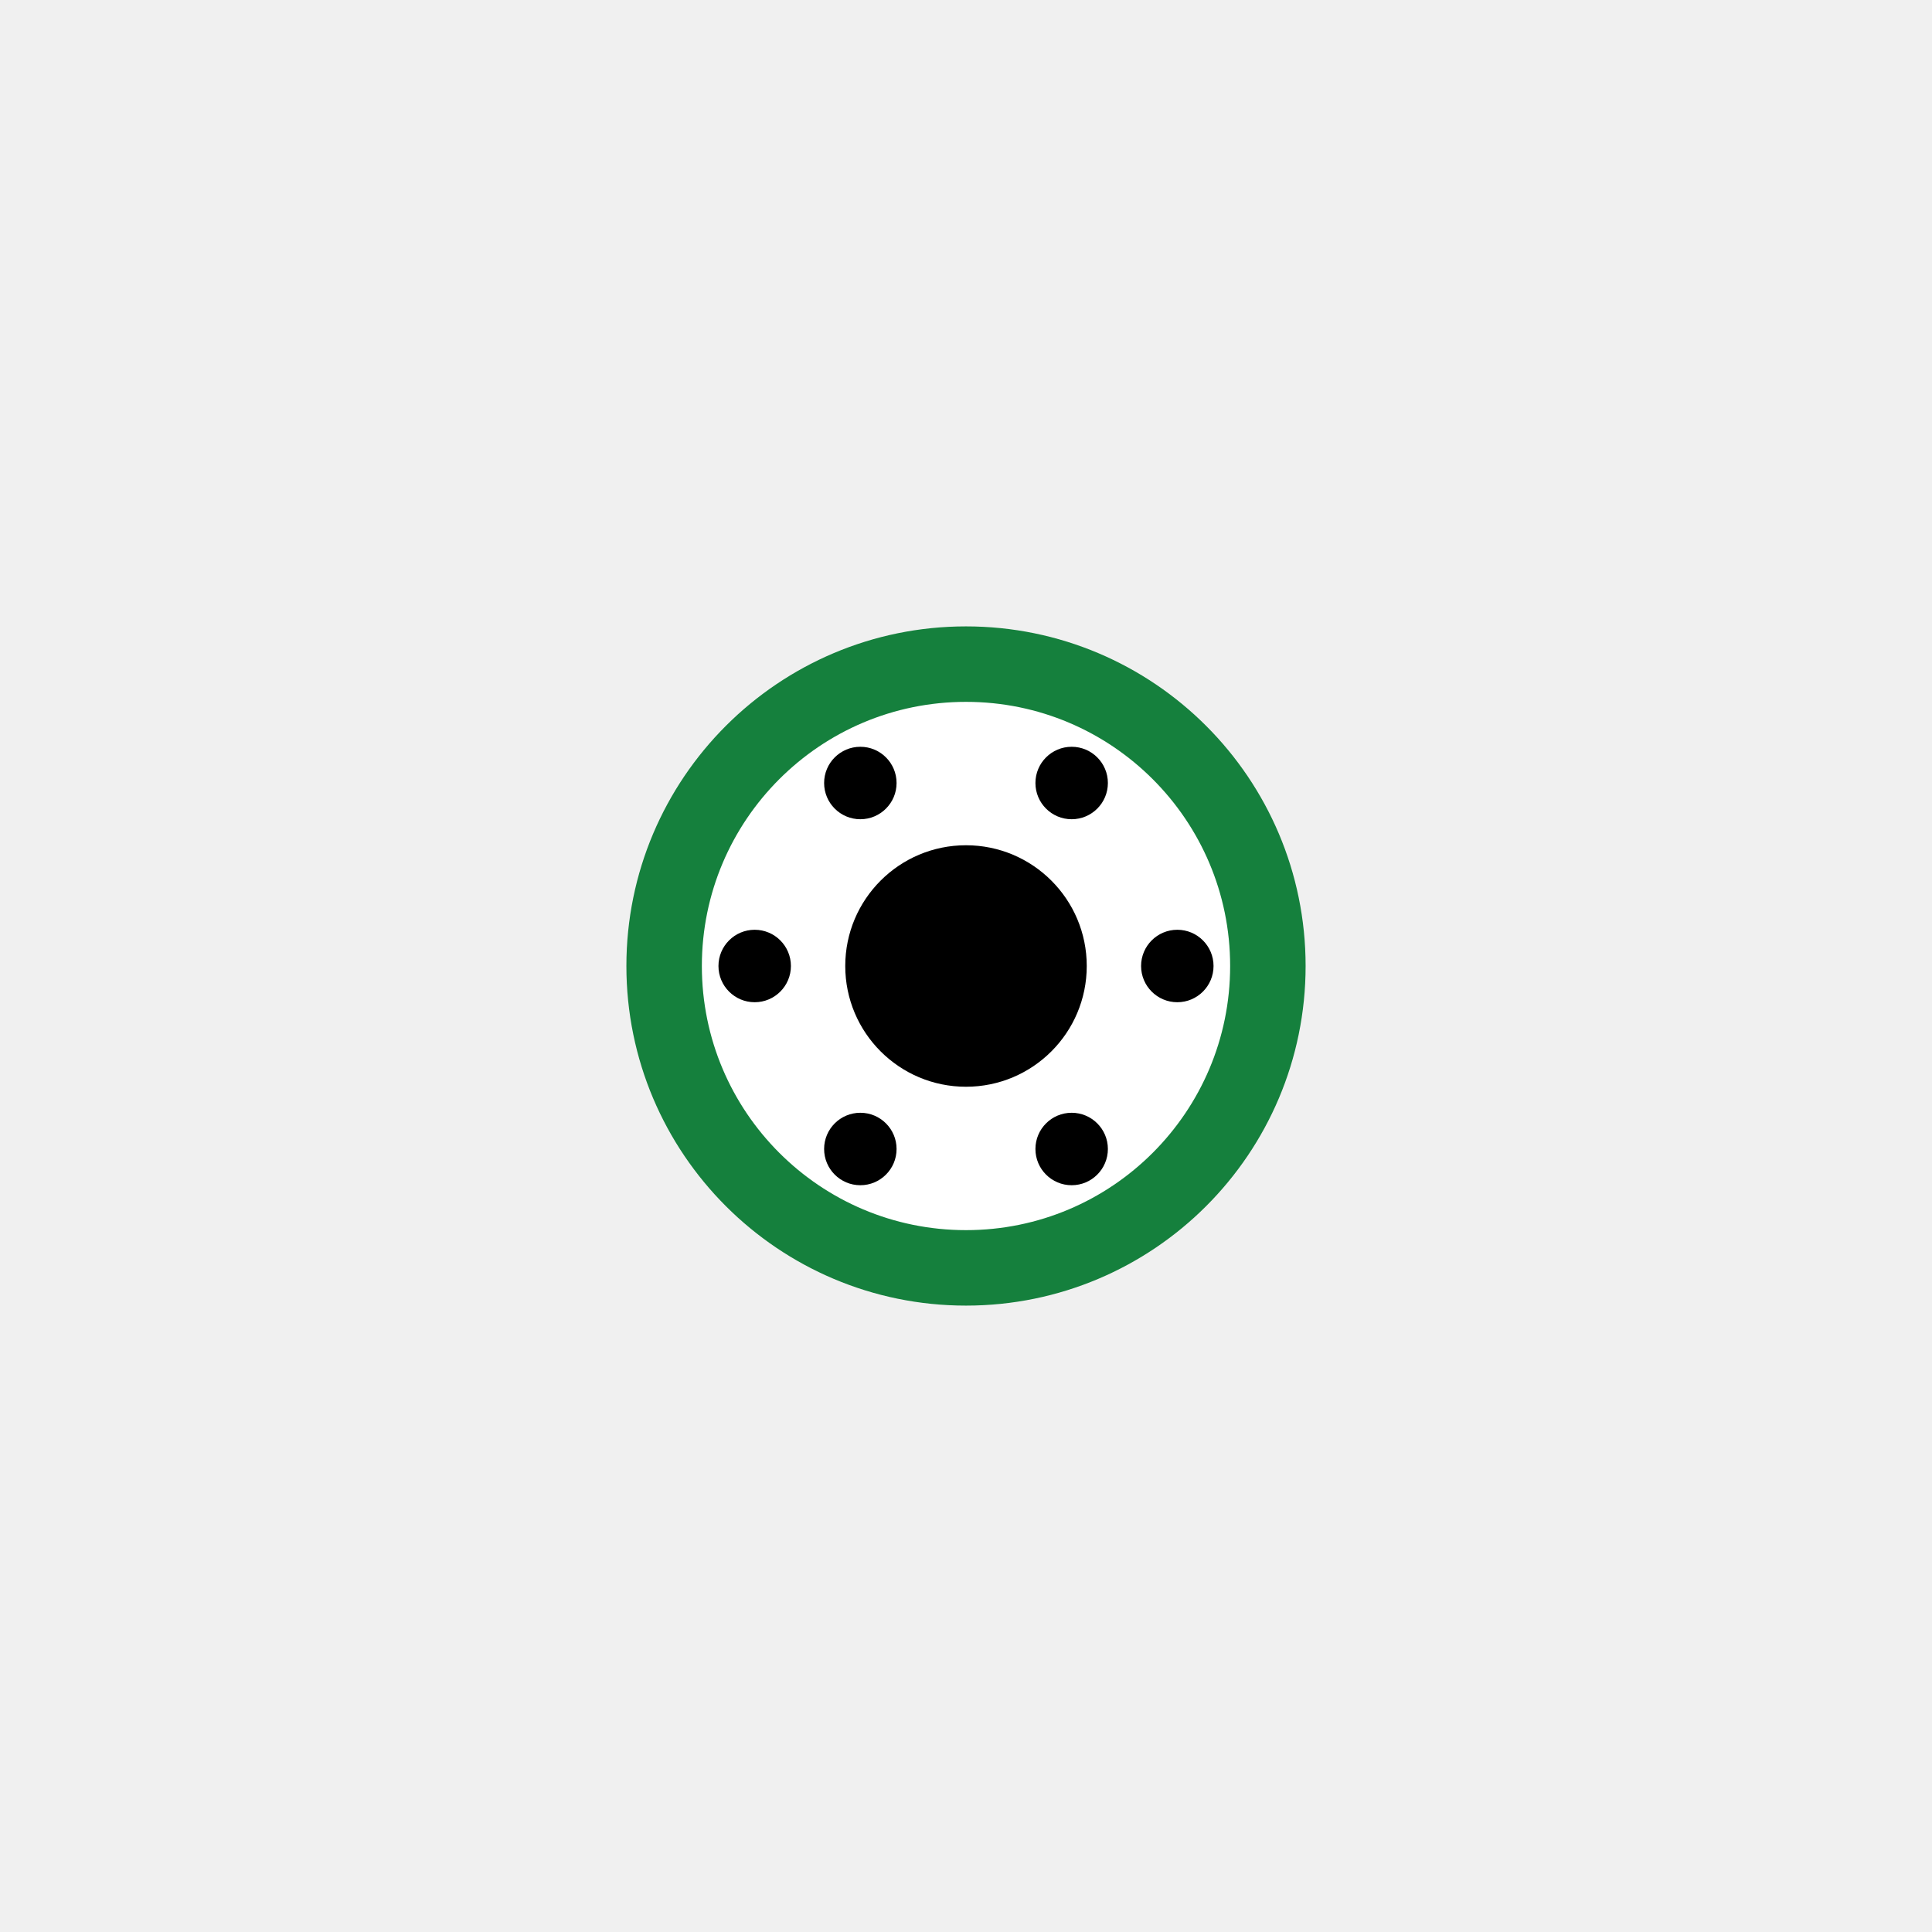
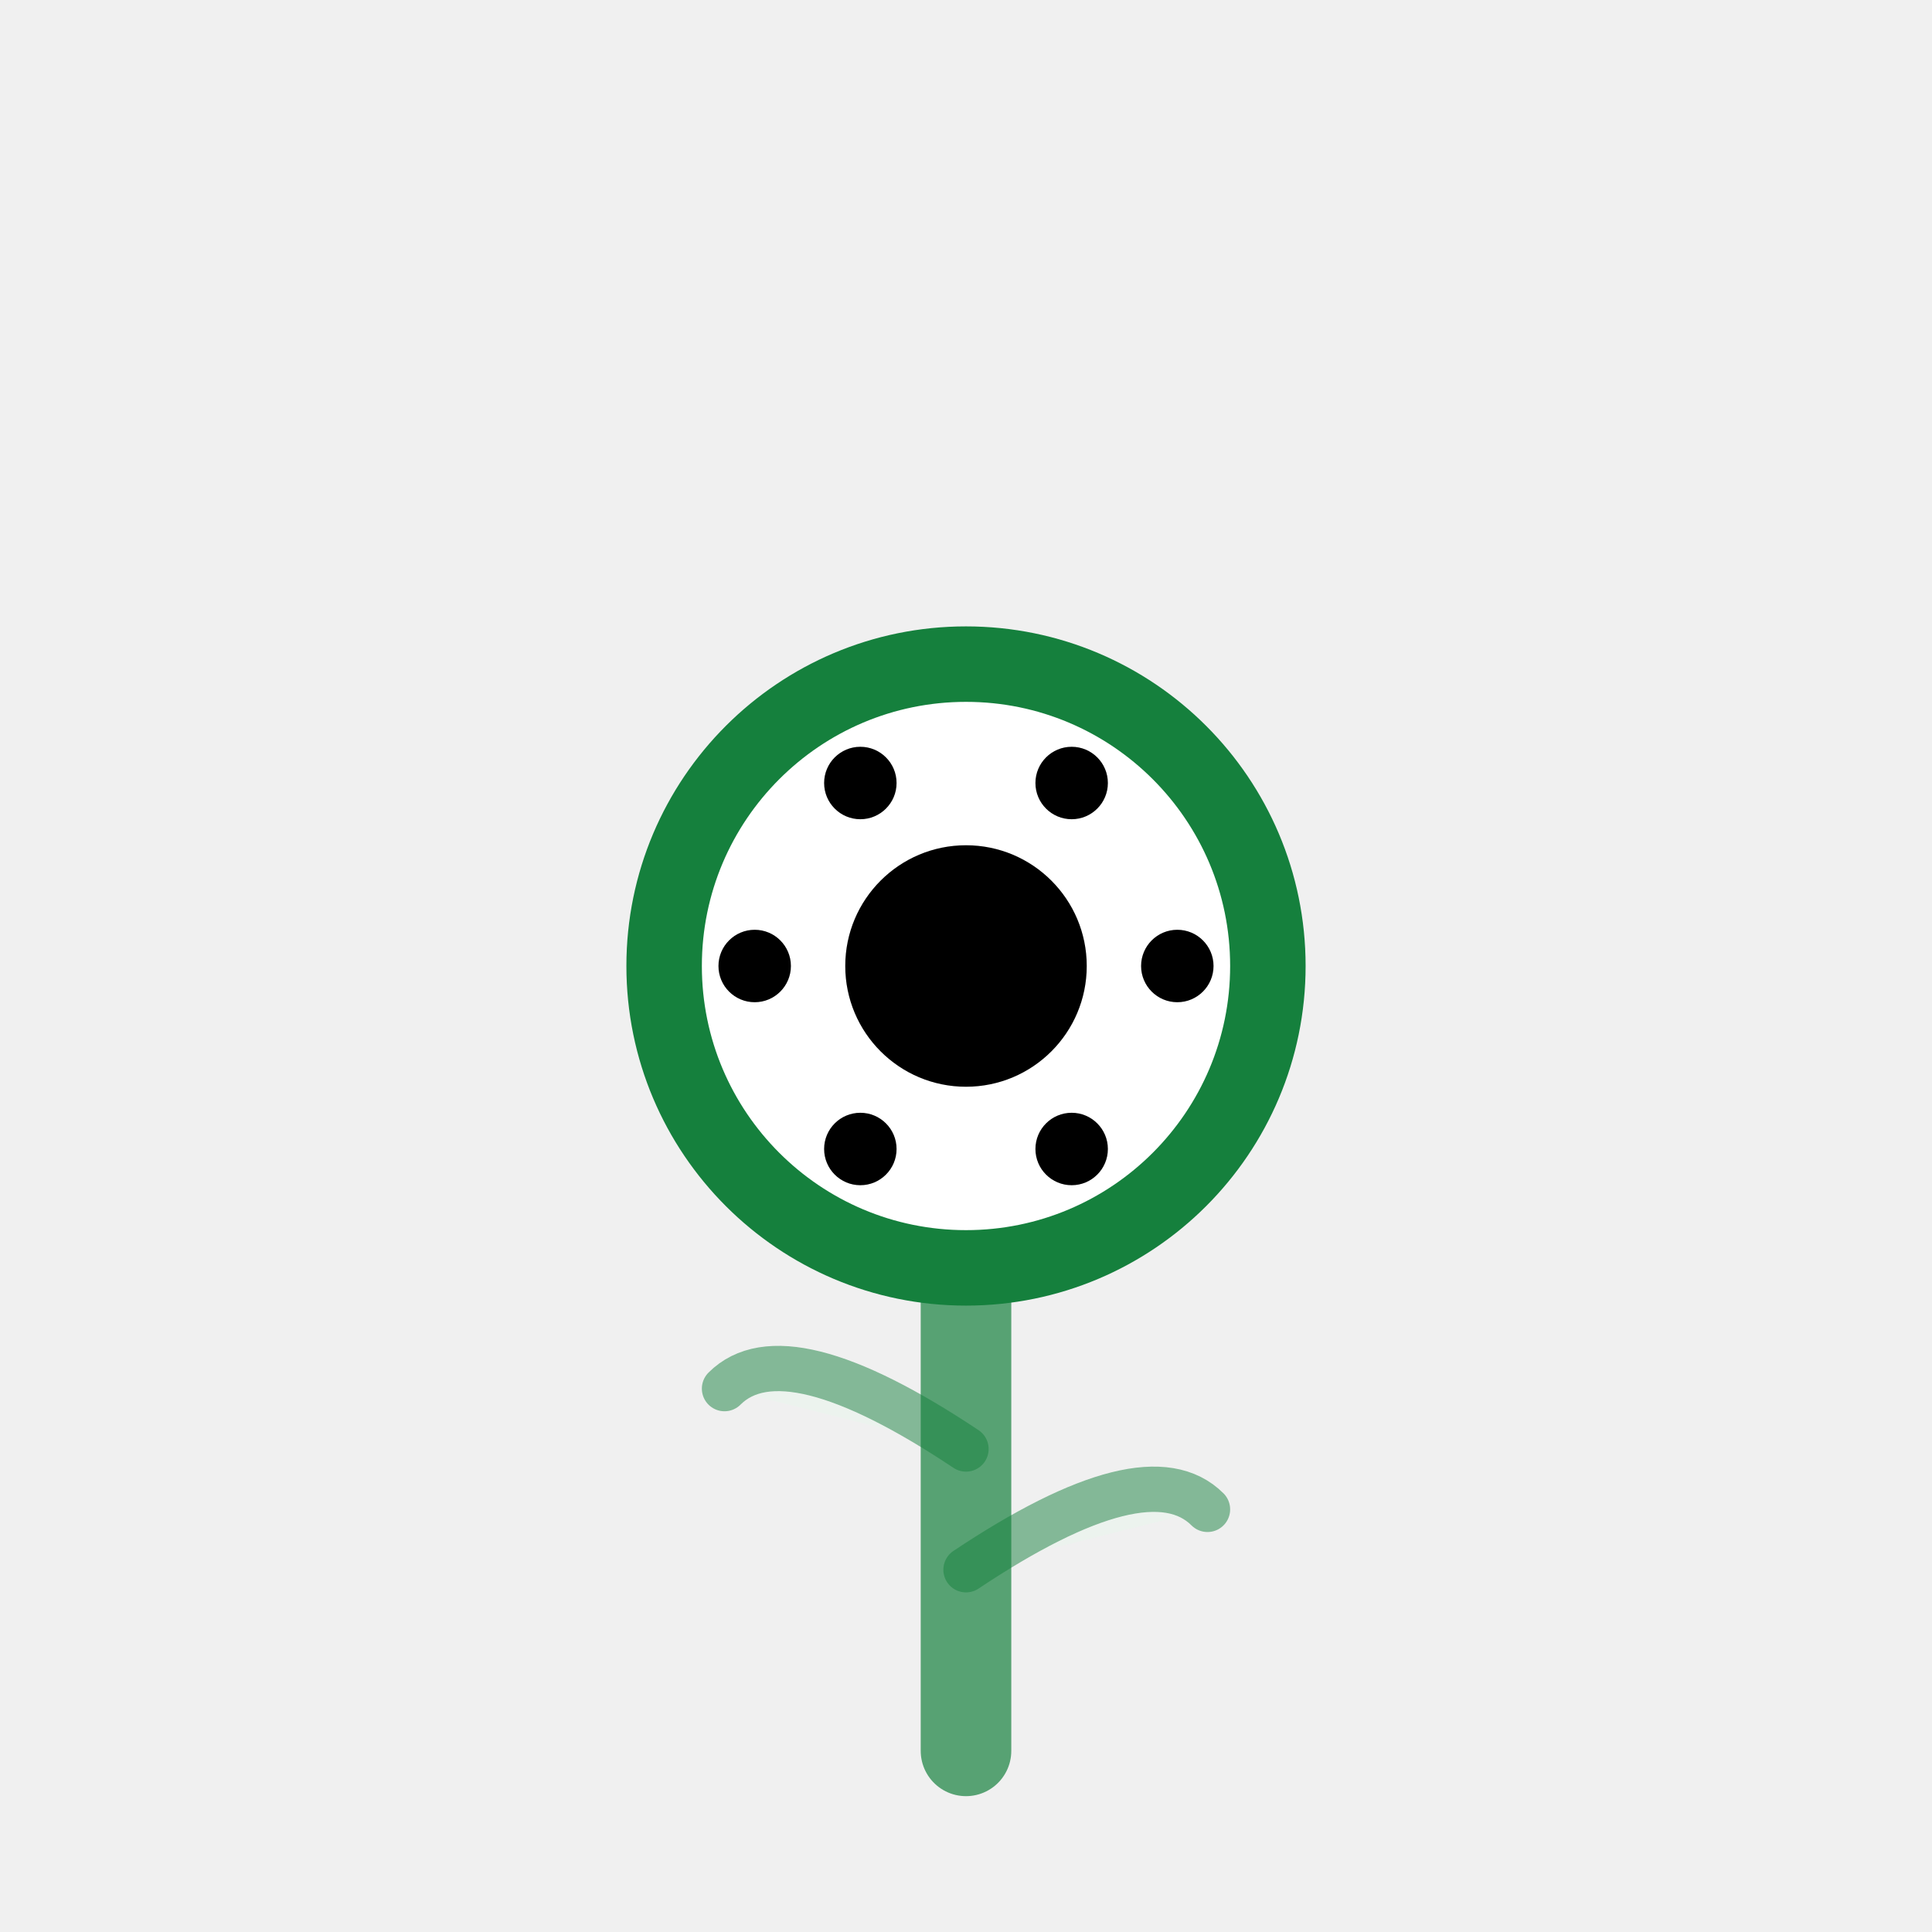
<svg xmlns="http://www.w3.org/2000/svg" width="64" height="64" viewBox="0 0 64 64" fill="#dcfce766" class="" stroke="#15803d" stroke-width="2" stroke-linecap="round" stroke-linejoin="round">
+   <path d="M32 36 V58" stroke-width="3" opacity="0.7" />
+   <path d="M32 48 Q26 44 24 46" stroke-width="1.5" opacity="0.5" />
+   <path d="M32 52 Q38 48 40 50" stroke-width="1.5" opacity="0.5" />
  <g transform="rotate(0 32 32) translate(0, -2)">
    <path d="M0 0 C15 -10 25 -30 0 -40 C-25 -30 -15 -10 0 0 Z" stroke-width="2.5" fill="#ffffff" stroke="#15803d" />
    <path d="M0 -5 L0 -25" stroke-width="0.5" opacity="0.3" />
  </g>
  <g transform="rotate(45 32 32) translate(0, -2)">
    <path d="M0 0 C15 -10 25 -30 0 -40 C-25 -30 -15 -10 0 0 Z" stroke-width="1.5" fill="#ffffff" stroke="#15803d" />
    <path d="M0 -5 L0 -25" stroke-width="0.5" opacity="0.3" />
  </g>
  <g transform="rotate(90 32 32) translate(0, -2)">
    <path d="M0 0 C15 -10 25 -30 0 -40 C-25 -30 -15 -10 0 0 Z" stroke-width="2.5" fill="#ffffff" stroke="#15803d" />
    <path d="M0 -5 L0 -25" stroke-width="0.5" opacity="0.3" />
  </g>
  <g transform="rotate(135 32 32) translate(0, -2)">
    <path d="M0 0 C15 -10 25 -30 0 -40 C-25 -30 -15 -10 0 0 Z" stroke-width="1.5" fill="#ffffff" stroke="#15803d" />
    <path d="M0 -5 L0 -25" stroke-width="0.5" opacity="0.3" />
  </g>
  <g transform="rotate(180 32 32) translate(0, -2)">
    <path d="M0 0 C15 -10 25 -30 0 -40 C-25 -30 -15 -10 0 0 Z" stroke-width="2.5" fill="#ffffff" stroke="#15803d" />
    <path d="M0 -5 L0 -25" stroke-width="0.5" opacity="0.3" />
  </g>
  <g transform="rotate(225 32 32) translate(0, -2)">
    <path d="M0 0 C15 -10 25 -30 0 -40 C-25 -30 -15 -10 0 0 Z" stroke-width="1.5" fill="#ffffff" stroke="#15803d" />
    <path d="M0 -5 L0 -25" stroke-width="0.5" opacity="0.3" />
  </g>
  <g transform="rotate(270 32 32) translate(0, -2)">
    <path d="M0 0 C15 -10 25 -30 0 -40 C-25 -30 -15 -10 0 0 Z" stroke-width="2.5" fill="#ffffff" stroke="#15803d" />
    <path d="M0 -5 L0 -25" stroke-width="0.5" opacity="0.3" />
  </g>
  <g transform="rotate(315 32 32) translate(0, -2)">
    <path d="M0 0 C15 -10 25 -30 0 -40 C-25 -30 -15 -10 0 0 Z" stroke-width="1.5" fill="#ffffff" stroke="#15803d" />
    <path d="M0 -5 L0 -25" stroke-width="0.5" opacity="0.3" />
  </g>
  <circle cx="32" cy="32" r="10" stroke-width="2.5" fill="#ffffff" />
  <circle cx="32" cy="32" r="4" fill="currentColor" stroke="none" />
  <circle cx="39" cy="32" r="1.2" fill="currentColor" stroke="none" />
  <circle cx="35.5" cy="38.062" r="1.2" fill="currentColor" stroke="none" />
  <circle cx="28.5" cy="38.062" r="1.2" fill="currentColor" stroke="none" />
  <circle cx="25" cy="32" r="1.2" fill="currentColor" stroke="none" />
  <circle cx="28.5" cy="25.938" r="1.2" fill="currentColor" stroke="none" />
  <circle cx="35.5" cy="25.938" r="1.2" fill="currentColor" stroke="none" />
</svg>
